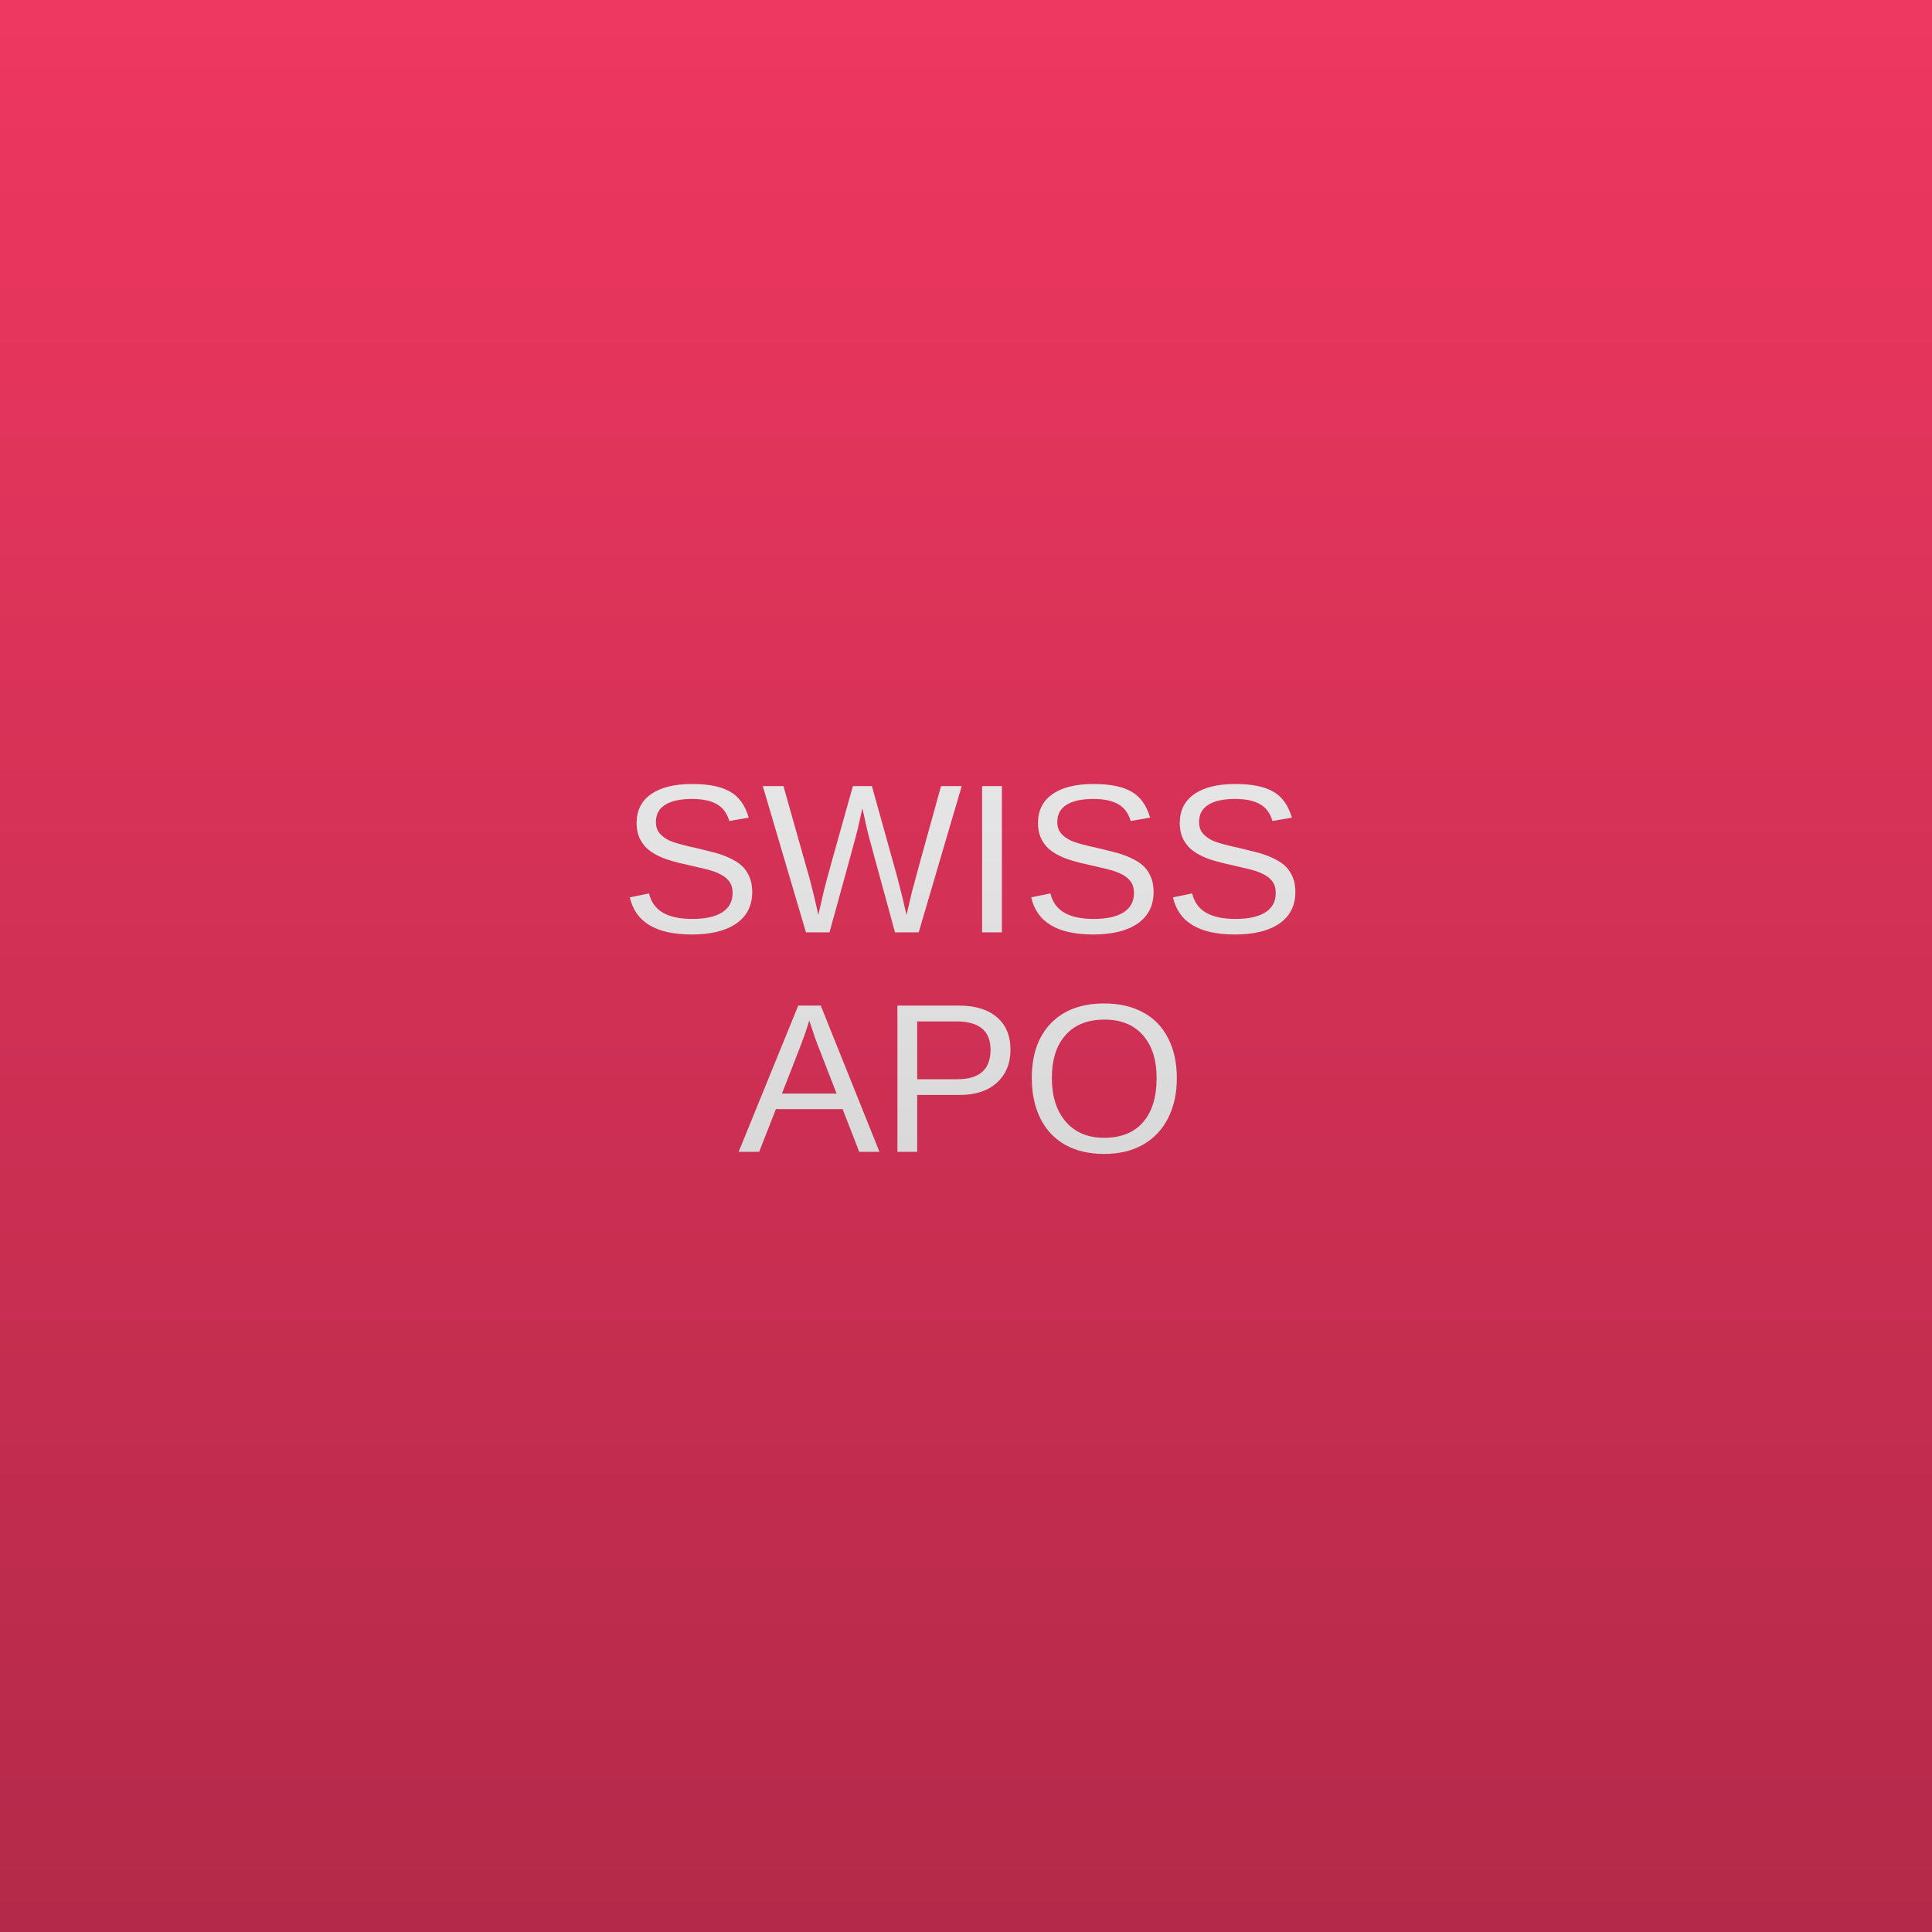
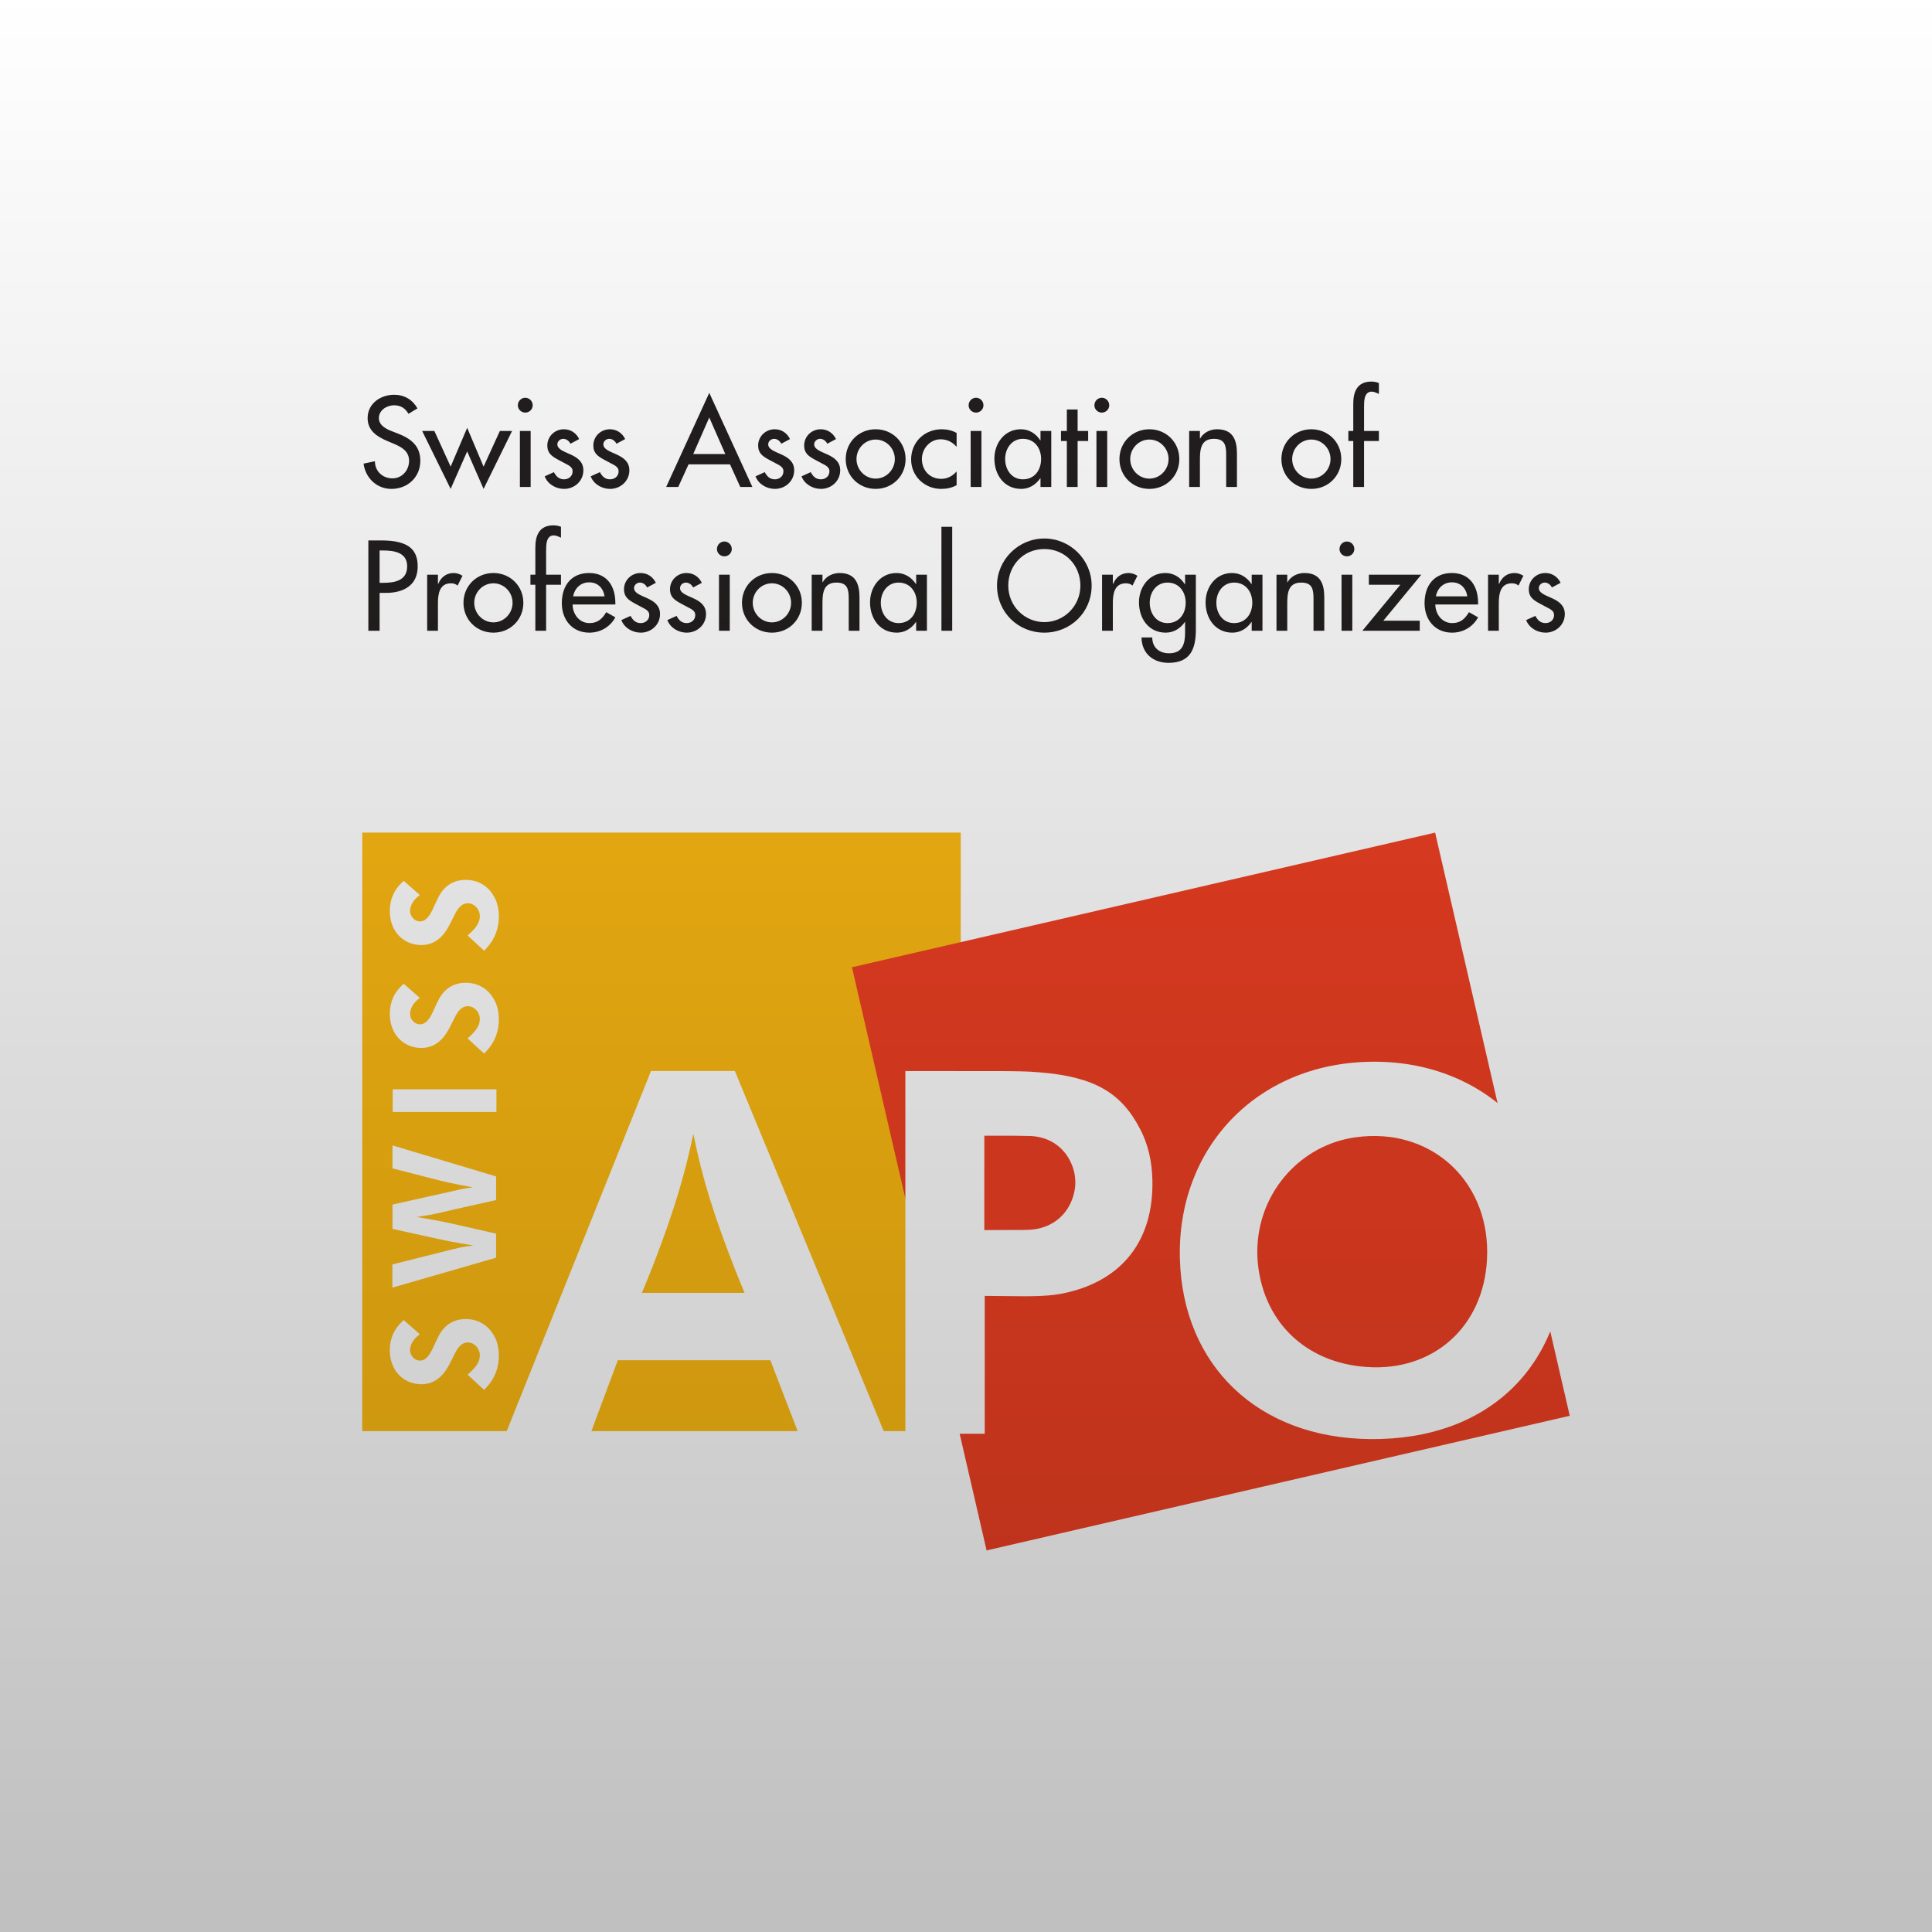
<svg xmlns="http://www.w3.org/2000/svg" width="100%" height="100%" viewBox="0 0 200 200" version="1.1" xml:space="preserve" style="fill-rule:evenodd;clip-rule:evenodd;stroke-linejoin:round;stroke-miterlimit:2;">
  <g id="SWISS-APO">
-     <rect id="BG" x="0" y="0" width="200" height="200" style="fill:#ef3761;" />
-     <g transform="matrix(1,0,0,1,-9.17761,27.1828)">
-       <text x="73.374px" y="69.337px" style="font-family:'ArialMT', 'Arial', sans-serif;font-size:22px;fill:#fff;">SWISS</text>
-       <text x="85.593px" y="92.056px" style="font-family:'ArialMT', 'Arial', sans-serif;font-size:22px;fill:#fff;">APO</text>
+     <rect id="BG" x="0" y="0" width="200" height="200" style="fill:#fff;" />
+     <g>
+       <path d="M39.296,61.375l0.67,0c1.774,0 3.273,-0.755 3.273,-2.727c0,-1.712 -0.891,-2.703 -3.769,-2.703l-1.338,0l0,9.349l1.164,0l0,-3.919Zm0,-4.39l0.31,0c1.154,0 2.544,0.174 2.544,1.638c0,1.488 -1.291,1.712 -2.482,1.712l-0.372,0l0,-3.35Zm6.039,2.506l-1.115,0l0,5.803l1.115,0l0,-2.853c0,-0.942 0.149,-2.058 1.352,-2.058c0.26,0 0.484,0.062 0.682,0.236l0.508,-1.016c-0.273,-0.174 -0.595,-0.285 -0.918,-0.285c-0.743,0 -1.314,0.433 -1.586,1.115l-0.038,0l0,-0.942Zm5.743,-0.173c-1.737,0 -3.1,1.338 -3.1,3.087c0,1.749 1.363,3.087 3.1,3.087c1.736,0 3.099,-1.338 3.099,-3.087c0,-1.749 -1.363,-3.087 -3.099,-3.087Zm0,1.065c1.104,0 1.984,0.918 1.984,2.022c0,1.092 -0.88,2.022 -1.984,2.022c-1.104,0 -1.985,-0.93 -1.985,-2.022c0,-1.104 0.881,-2.022 1.985,-2.022Zm6.993,-5.852c-0.248,-0.099 -0.509,-0.148 -0.781,-0.148c-1.438,0 -1.871,1.015 -1.871,2.28l0,2.828l-0.509,0l0,1.041l0.509,0l0,4.762l1.114,0l0,-4.762l1.538,0l0,-1.041l-1.538,0l0,-2.493c0,-0.571 0,-1.576 0.794,-1.576c0.235,0 0.521,0.137 0.744,0.236l0,-1.127Zm5.63,8.047l0,-0.173c0,-1.724 -0.868,-3.087 -2.716,-3.087c-1.872,0 -2.826,1.338 -2.826,3.124c0,1.712 1.077,3.05 2.851,3.05c1.128,0 2.145,-0.582 2.691,-1.586l-0.943,-0.534c-0.421,0.695 -0.88,1.13 -1.736,1.13c-1.066,0 -1.736,-0.931 -1.748,-1.924l4.427,0Zm-4.366,-0.842c0.137,-0.832 0.782,-1.453 1.65,-1.453c0.893,0 1.463,0.584 1.6,1.453l-3.25,0Zm8.558,-1.403c-0.31,-0.631 -0.88,-1.015 -1.588,-1.015c-0.942,0 -1.71,0.743 -1.71,1.685c0,0.794 0.471,1.116 1.115,1.464l1.092,0.583c0.261,0.174 0.41,0.323 0.41,0.633c0,0.496 -0.41,0.819 -0.882,0.819c-0.533,0 -0.819,-0.31 -1.054,-0.745l-0.954,0.435c0.31,0.817 1.165,1.3 2.008,1.3c1.08,0 1.996,-0.817 1.996,-1.921c0,-0.918 -0.656,-1.339 -1.338,-1.65c-0.683,-0.31 -1.353,-0.533 -1.353,-1.042c0,-0.322 0.298,-0.571 0.608,-0.571c0.323,0 0.609,0.224 0.745,0.509l0.905,-0.484Zm4.761,0c-0.309,-0.631 -0.879,-1.015 -1.587,-1.015c-0.943,0 -1.71,0.743 -1.71,1.685c0,0.794 0.47,1.116 1.115,1.464l1.092,0.583c0.26,0.174 0.409,0.323 0.409,0.633c0,0.496 -0.409,0.819 -0.881,0.819c-0.534,0 -0.819,-0.31 -1.054,-0.745l-0.954,0.435c0.31,0.817 1.165,1.3 2.008,1.3c1.08,0 1.996,-0.817 1.996,-1.921c0,-0.918 -0.656,-1.339 -1.338,-1.65c-0.683,-0.31 -1.353,-0.533 -1.353,-1.042c0,-0.322 0.298,-0.571 0.608,-0.571c0.323,0 0.609,0.224 0.745,0.509l0.904,-0.484Zm2.89,-0.842l-1.115,0l0,5.803l1.115,0l0,-5.803Zm-0.558,-3.434c-0.421,0 -0.768,0.346 -0.768,0.78c0,0.421 0.347,0.755 0.768,0.755c0.421,0 0.768,-0.334 0.768,-0.755c0,-0.434 -0.347,-0.78 -0.768,-0.78Zm4.923,3.261c-1.737,0 -3.099,1.338 -3.099,3.087c0,1.749 1.362,3.087 3.099,3.087c1.737,0 3.1,-1.338 3.1,-3.087c0,-1.749 -1.363,-3.087 -3.1,-3.087Zm0,1.065c1.104,0 1.985,0.918 1.985,2.022c0,1.092 -0.881,2.022 -1.985,2.022c-1.104,0 -1.985,-0.93 -1.985,-2.022c0,-1.104 0.881,-2.022 1.985,-2.022Zm5.232,-0.892l-1.114,0l0,5.803l1.114,0l0,-2.667c0,-1.054 0,-2.319 1.44,-2.319c1.141,0 1.278,0.67 1.278,1.662l0,3.324l1.115,0l0,-3.46c0,-1.414 -0.422,-2.516 -2.058,-2.516c-0.707,0 -1.402,0.334 -1.75,0.953l-0.025,0l0,-0.78Zm7.876,5.011c-1.179,0 -1.836,-1.018 -1.836,-2.109c0,-1.079 0.682,-2.085 1.836,-2.085c1.204,0 1.885,0.956 1.885,2.085c0,1.141 -0.669,2.109 -1.885,2.109Zm2.938,-5.011l-1.114,0l0,0.967l-0.025,0c-0.459,-0.694 -1.154,-1.14 -2.01,-1.14c-1.687,0 -2.74,1.449 -2.74,3.038c0,1.662 1.003,3.136 2.777,3.136c0.831,0 1.526,-0.446 1.973,-1.102l0.025,0l0,0.904l1.114,0l0,-5.803Zm2.617,-4.96l-1.115,0l0,10.763l1.115,0l0,-10.763Zm9.536,1.215c-2.679,0 -4.897,2.194 -4.897,4.873c0,2.779 2.193,4.873 4.897,4.873c2.704,0 4.898,-2.094 4.898,-4.873c0,-2.679 -2.218,-4.873 -4.898,-4.873Zm0,8.656c-2.021,0 -3.733,-1.649 -3.733,-3.783c0,-2.059 1.538,-3.783 3.733,-3.783c2.196,0 3.734,1.724 3.734,3.783c0,2.134 -1.711,3.783 -3.734,3.783Zm7.093,-4.911l-1.115,0l0,5.803l1.115,0l0,-2.853c0,-0.942 0.149,-2.058 1.352,-2.058c0.26,0 0.483,0.062 0.682,0.236l0.508,-1.016c-0.273,-0.174 -0.595,-0.285 -0.918,-0.285c-0.744,0 -1.314,0.433 -1.587,1.115l-0.037,0l0,-0.942Zm5.656,5.011c-1.179,0 -1.836,-1.018 -1.836,-2.109c0,-1.079 0.682,-2.085 1.836,-2.085c1.203,0 1.885,0.956 1.885,2.085c0,1.141 -0.67,2.109 -1.885,2.109Zm2.938,-5.011l-1.115,0l0,0.991l-0.024,0c-0.46,-0.718 -1.154,-1.164 -2.023,-1.164c-1.674,0 -2.727,1.449 -2.727,3.038c0,1.662 0.991,3.136 2.777,3.136c0.819,0 1.526,-0.446 1.973,-1.102l0.024,0l0,1.102c0,1.192 -0.285,2.135 -1.662,2.135c-1.017,0 -1.737,-0.596 -1.737,-1.637l-1.114,0c0.024,1.637 1.188,2.627 2.801,2.627c2.257,0 2.827,-1.437 2.827,-3.433l0,-5.693Zm3.956,5.011c-1.178,0 -1.836,-1.018 -1.836,-2.109c0,-1.079 0.683,-2.085 1.836,-2.085c1.204,0 1.886,0.956 1.886,2.085c0,1.141 -0.67,2.109 -1.886,2.109Zm2.939,-5.011l-1.115,0l0,0.967l-0.025,0c-0.459,-0.694 -1.153,-1.14 -2.01,-1.14c-1.687,0 -2.739,1.449 -2.739,3.038c0,1.662 1.003,3.136 2.777,3.136c0.831,0 1.526,-0.446 1.972,-1.102l0.025,0l0,0.904l1.115,0l0,-5.803Zm2.567,0l-1.115,0l0,5.803l1.115,0l0,-2.667c0,-1.054 0,-2.319 1.439,-2.319c1.141,0 1.278,0.67 1.278,1.662l0,3.324l1.115,0l0,-3.46c0,-1.414 -0.422,-2.516 -2.058,-2.516c-0.707,0 -1.402,0.334 -1.749,0.953l-0.025,0l0,-0.78Zm6.733,0l-1.114,0l0,5.803l1.114,0l0,-5.803Zm-0.557,-3.434c-0.421,0 -0.768,0.346 -0.768,0.78c0,0.421 0.347,0.755 0.768,0.755c0.421,0 0.768,-0.334 0.768,-0.755c0,-0.434 -0.347,-0.78 -0.768,-0.78Zm3.77,8.197l3.93,-4.763l-5.43,0l0,1.041l3.261,0l-3.931,4.762l5.939,0l0,-1.04l-3.769,0Zm9.808,-1.676l0,-0.173c0,-1.724 -0.868,-3.087 -2.715,-3.087c-1.873,0 -2.826,1.338 -2.826,3.124c0,1.712 1.077,3.05 2.85,3.05c1.129,0 2.146,-0.582 2.691,-1.586l-0.942,-0.534c-0.422,0.695 -0.881,1.13 -1.736,1.13c-1.067,0 -1.736,-0.931 -1.749,-1.924l4.427,0Zm-4.365,-0.842c0.136,-0.832 0.781,-1.453 1.65,-1.453c0.892,0 1.463,0.584 1.599,1.453l-3.249,0Zm6.51,-2.245l-1.114,0l0,5.803l1.114,0l0,-2.853c0,-0.942 0.15,-2.058 1.352,-2.058c0.261,0 0.484,0.062 0.683,0.236l0.508,-1.016c-0.273,-0.174 -0.595,-0.285 -0.918,-0.285c-0.744,0 -1.314,0.433 -1.587,1.115l-0.038,0l0,-0.942Zm6.4,0.842c-0.31,-0.631 -0.88,-1.015 -1.587,-1.015c-0.943,0 -1.711,0.743 -1.711,1.685c0,0.794 0.471,1.116 1.115,1.464l1.092,0.583c0.261,0.174 0.41,0.323 0.41,0.633c0,0.496 -0.41,0.819 -0.881,0.819c-0.534,0 -0.819,-0.31 -1.054,-0.745l-0.955,0.435c0.311,0.817 1.165,1.3 2.009,1.3c1.079,0 1.995,-0.817 1.995,-1.921c0,-0.918 -0.656,-1.339 -1.338,-1.65c-0.682,-0.31 -1.353,-0.533 -1.353,-1.042c0,-0.322 0.298,-0.571 0.609,-0.571c0.322,0 0.608,0.224 0.744,0.509l0.905,-0.484Z" style="fill:#231f20;fill-rule:nonzero;" />
+       <path d="M43.215,42.277c-0.508,-0.904 -1.363,-1.412 -2.406,-1.412c-1.414,0 -2.752,0.904 -2.752,2.417c0,1.303 0.966,1.91 2.033,2.369l0.645,0.273c0.807,0.335 1.613,0.769 1.613,1.774c0,0.98 -0.72,1.823 -1.725,1.823c-1.005,0 -1.823,-0.744 -1.81,-1.774l-1.177,0.248c0.198,1.501 1.375,2.616 2.888,2.616c1.675,0 2.988,-1.214 2.988,-2.913c0,-1.563 -0.991,-2.295 -2.318,-2.816l-0.67,-0.26c-0.583,-0.224 -1.302,-0.608 -1.302,-1.34c0,-0.819 0.818,-1.327 1.563,-1.327c0.707,0 1.154,0.298 1.501,0.881l0.929,-0.559Zm1.749,2.334l-1.264,0l2.951,6l1.711,-3.881l1.698,3.881l2.951,-6l-1.264,0l-1.687,3.694l-1.698,-4.017l-1.711,4.017l-1.687,-3.694Zm9.969,0l-1.114,0l0,5.801l1.114,0l0,-5.801Zm-0.557,-3.436c-0.421,0 -0.768,0.347 -0.768,0.781c0,0.421 0.347,0.756 0.768,0.756c0.421,0 0.768,-0.335 0.768,-0.756c0,-0.434 -0.347,-0.781 -0.768,-0.781Zm5.58,4.277c-0.309,-0.631 -0.879,-1.015 -1.587,-1.015c-0.943,0 -1.711,0.742 -1.711,1.685c0,0.794 0.471,1.117 1.115,1.464l1.093,0.583c0.26,0.174 0.409,0.322 0.409,0.632c0,0.497 -0.409,0.819 -0.881,0.819c-0.534,0 -0.819,-0.31 -1.055,-0.744l-0.953,0.434c0.31,0.818 1.164,1.301 2.008,1.301c1.079,0 1.996,-0.817 1.996,-1.921c0,-0.918 -0.657,-1.34 -1.338,-1.65c-0.683,-0.31 -1.354,-0.533 -1.354,-1.042c0,-0.323 0.299,-0.571 0.609,-0.571c0.322,0 0.608,0.224 0.745,0.509l0.904,-0.484Zm4.762,0c-0.31,-0.631 -0.88,-1.015 -1.587,-1.015c-0.943,0 -1.71,0.742 -1.71,1.685c0,0.794 0.47,1.117 1.114,1.464l1.092,0.583c0.261,0.174 0.41,0.322 0.41,0.632c0,0.497 -0.41,0.819 -0.881,0.819c-0.534,0 -0.819,-0.31 -1.055,-0.744l-0.954,0.434c0.311,0.818 1.165,1.301 2.009,1.301c1.079,0 1.996,-0.817 1.996,-1.921c0,-0.918 -0.657,-1.34 -1.339,-1.65c-0.682,-0.31 -1.353,-0.533 -1.353,-1.042c0,-0.323 0.298,-0.571 0.608,-0.571c0.324,0 0.609,0.224 0.745,0.509l0.905,-0.484Zm10.851,2.617l1.065,2.343l1.253,0l-4.464,-9.745l-4.463,9.745l1.252,0l1.067,-2.343l4.29,0Zm-0.484,-1.065l-3.323,0l1.661,-3.783l1.662,3.783Zm6.696,-1.552c-0.309,-0.631 -0.879,-1.015 -1.587,-1.015c-0.943,0 -1.711,0.742 -1.711,1.685c0,0.794 0.471,1.117 1.115,1.464l1.092,0.583c0.261,0.174 0.41,0.322 0.41,0.632c0,0.497 -0.41,0.819 -0.881,0.819c-0.534,0 -0.819,-0.31 -1.054,-0.744l-0.954,0.434c0.309,0.818 1.164,1.301 2.008,1.301c1.079,0 1.996,-0.817 1.996,-1.921c0,-0.918 -0.657,-1.34 -1.338,-1.65c-0.683,-0.31 -1.353,-0.533 -1.353,-1.042c0,-0.323 0.297,-0.571 0.608,-0.571c0.323,0 0.608,0.224 0.745,0.509l0.904,-0.484Zm4.762,0c-0.309,-0.631 -0.88,-1.015 -1.587,-1.015c-0.943,0 -1.711,0.742 -1.711,1.685c0,0.794 0.471,1.117 1.115,1.464l1.093,0.583c0.26,0.174 0.409,0.322 0.409,0.632c0,0.497 -0.409,0.819 -0.881,0.819c-0.534,0 -0.819,-0.31 -1.055,-0.744l-0.953,0.434c0.309,0.818 1.164,1.301 2.008,1.301c1.079,0 1.996,-0.817 1.996,-1.921c0,-0.918 -0.657,-1.34 -1.338,-1.65c-0.683,-0.31 -1.354,-0.533 -1.354,-1.042c0,-0.323 0.299,-0.571 0.609,-0.571c0.322,0 0.608,0.224 0.745,0.509l0.904,-0.484Zm4.105,-1.015c-1.737,0 -3.1,1.338 -3.1,3.087c0,1.749 1.363,3.087 3.1,3.087c1.737,0 3.099,-1.338 3.099,-3.087c0,-1.749 -1.362,-3.087 -3.099,-3.087Zm0,1.065c1.104,0 1.985,0.918 1.985,2.022c0,1.091 -0.881,2.022 -1.985,2.022c-1.104,0 -1.985,-0.931 -1.985,-2.022c0,-1.104 0.881,-2.022 1.985,-2.022Zm8.382,-0.681c-0.446,-0.26 -1.017,-0.384 -1.538,-0.384c-1.786,0 -3.173,1.325 -3.173,3.124c0,1.737 1.4,3.05 3.111,3.05c0.583,0 1.092,-0.112 1.6,-0.384l0,-1.426c-0.421,0.472 -0.942,0.77 -1.587,0.77c-1.178,0 -2.009,-0.869 -2.009,-2.06c0,-1.066 0.843,-2.034 1.934,-2.034c0.67,0 1.216,0.273 1.662,0.782l0,-1.438Zm2.567,-0.21l-1.114,0l0,5.801l1.114,0l0,-5.801Zm-0.557,-3.436c-0.421,0 -0.769,0.347 -0.769,0.781c0,0.421 0.348,0.756 0.769,0.756c0.421,0 0.768,-0.335 0.768,-0.756c0,-0.434 -0.347,-0.781 -0.768,-0.781Zm4.849,8.445c-1.179,0 -1.837,-1.017 -1.837,-2.109c0,-1.079 0.683,-2.084 1.837,-2.084c1.203,0 1.885,0.956 1.885,2.084c0,1.142 -0.67,2.109 -1.885,2.109Zm2.938,-5.009l-1.115,0l0,0.965l-0.024,0c-0.46,-0.694 -1.154,-1.139 -2.01,-1.139c-1.687,0 -2.74,1.449 -2.74,3.037c0,1.663 1.003,3.137 2.777,3.137c0.831,0 1.526,-0.446 1.973,-1.102l0.024,0l0,0.903l1.115,0l0,-5.801Zm2.728,1.04l1.091,0l0,-1.04l-1.091,0l0,-2.22l-1.115,0l0,2.22l-0.607,0l0,1.04l0.607,0l0,4.761l1.115,0l0,-4.761Zm3.063,-1.04l-1.115,0l0,5.801l1.115,0l0,-5.801Zm-0.557,-3.436c-0.422,0 -0.769,0.347 -0.769,0.781c0,0.421 0.347,0.756 0.769,0.756c0.421,0 0.768,-0.335 0.768,-0.756c0,-0.434 -0.347,-0.781 -0.768,-0.781Zm4.923,3.262c-1.737,0 -3.1,1.338 -3.1,3.087c0,1.749 1.363,3.087 3.1,3.087c1.736,0 3.099,-1.338 3.099,-3.087c0,-1.749 -1.363,-3.087 -3.099,-3.087Zm0,1.065c1.104,0 1.985,0.918 1.985,2.022c0,1.091 -0.881,2.022 -1.985,2.022c-1.105,0 -1.985,-0.931 -1.985,-2.022c0,-1.104 0.88,-2.022 1.985,-2.022Zm5.232,-0.891l-1.114,0l0,5.801l1.114,0l0,-2.666c0,-1.054 0,-2.319 1.439,-2.319c1.142,0 1.278,0.67 1.278,1.662l0,3.323l1.115,0l0,-3.46c0,-1.413 -0.421,-2.515 -2.058,-2.515c-0.707,0 -1.402,0.334 -1.749,0.953l-0.025,0l0,-0.779Zm11.533,-0.174c-1.736,0 -3.099,1.338 -3.099,3.087c0,1.749 1.363,3.087 3.099,3.087c1.737,0 3.1,-1.338 3.1,-3.087c0,-1.749 -1.363,-3.087 -3.1,-3.087Zm0,1.065c1.105,0 1.986,0.918 1.986,2.022c0,1.091 -0.881,2.022 -1.986,2.022c-1.104,0 -1.984,-0.931 -1.984,-2.022c0,-1.104 0.88,-2.022 1.984,-2.022Zm6.994,-5.852c-0.248,-0.099 -0.508,-0.149 -0.781,-0.149c-1.438,0 -1.872,1.015 -1.872,2.281l0,2.829l-0.508,0l0,1.04l0.508,0l0,4.761l1.115,0l0,-4.761l1.538,0l0,-1.04l-1.538,0l0,-2.494c0,-0.571 0,-1.576 0.794,-1.576c0.236,0 0.521,0.137 0.744,0.236l0,-1.127Z" style="fill:#231f20;fill-rule:nonzero;" />
+       <rect x="37.5" y="86.192" width="61.956" height="61.957" style="fill:#fdba12;" />
+       <path d="M88.194,100.13l13.938,60.369l60.368,-13.938l-13.937,-60.369l-60.369,13.938Z" style="fill:#ef4023;fill-rule:nonzero;" />
+       <path d="M50.115,143.881l-1.708,-1.571l0.363,-0.341c0.643,-0.609 0.901,-1.128 0.901,-1.661c0.003,-0.721 -0.562,-1.317 -1.217,-1.336c-0.528,-0.012 -0.984,0.317 -1.441,1.286c-0.115,0.245 -0.27,0.553 -0.543,1.068c-0.656,1.245 -1.537,1.866 -2.574,1.959c-0.236,0.022 -0.475,0.016 -0.711,-0.016c-1.661,-0.214 -2.841,-1.583 -2.832,-3.517c0.006,-1.149 0.41,-2.106 1.183,-2.857l0.255,-0.245l1.605,1.412l0.059,0.081l-0.096,0.065c-0.565,0.401 -0.891,1.006 -0.91,1.497c-0.022,0.63 0.478,1.152 1.037,1.145c0.481,-0.002 0.91,-0.353 1.372,-1.394c0.15,-0.335 0.32,-0.698 0.51,-1.08c0.611,-1.229 1.611,-1.847 2.906,-1.826c1.344,0.025 2.406,0.718 3.005,1.991c0.227,0.478 0.351,1.037 0.363,1.704c0.022,1.323 -0.416,2.456 -1.301,3.397l-0.226,0.239Zm-9.498,-10.585l0,-2.403l5.039,-1.267c2.071,-0.521 2.283,-0.571 3.344,-0.692l-1.27,-0.218c-0.972,-0.167 -1.586,-0.288 -2.077,-0.397l-5.023,-1.105l0,-2.515l7.097,-1.59c0.208,-0.05 0.481,-0.096 1.218,-0.198l-1.208,-0.227c-1.112,-0.214 -1.646,-0.333 -2.081,-0.444l-5.026,-1.289l0,-2.378l10.727,3.21l0,2.447l-4.251,0.95l-1.881,0.438c-0.454,0.102 -1.022,0.208 -2.09,0.366c0.345,0.053 0.692,0.112 1.037,0.171c1.006,0.171 2.009,0.372 2.937,0.584l4.248,0.966l0,2.492l-10.74,3.099Zm10.774,-18.189l-10.74,0l0,-2.347l10.74,0l0,2.347Zm-1.276,-6.039l-1.708,-1.571l0.363,-0.341c0.643,-0.609 0.901,-1.128 0.901,-1.661c0.003,-0.721 -0.562,-1.317 -1.217,-1.335c-0.528,-0.013 -0.984,0.316 -1.441,1.285c-0.115,0.245 -0.27,0.553 -0.543,1.068c-0.656,1.245 -1.537,1.866 -2.574,1.959c-0.236,0.022 -0.475,0.016 -0.711,-0.016c-1.661,-0.214 -2.841,-1.583 -2.832,-3.517c0.006,-1.149 0.41,-2.105 1.183,-2.857l0.255,-0.245l1.605,1.413l0.059,0.081l-0.096,0.065c-0.565,0.4 -0.891,1.006 -0.91,1.496c-0.022,0.63 0.478,1.152 1.037,1.146c0.481,-0.003 0.91,-0.354 1.372,-1.394c0.15,-0.336 0.32,-0.699 0.51,-1.081c0.611,-1.229 1.611,-1.847 2.906,-1.826c1.344,0.025 2.406,0.718 3.005,1.991c0.227,0.478 0.351,1.037 0.363,1.705c0.022,1.322 -0.416,2.455 -1.301,3.396l-0.226,0.239Zm0,-10.653l-1.708,-1.571l0.363,-0.341c0.643,-0.609 0.901,-1.128 0.901,-1.661c0.003,-0.721 -0.562,-1.317 -1.217,-1.336c-0.528,-0.012 -0.984,0.317 -1.441,1.286c-0.115,0.245 -0.27,0.553 -0.543,1.068c-0.656,1.245 -1.537,1.866 -2.574,1.959c-0.236,0.022 -0.475,0.016 -0.711,-0.016c-1.661,-0.214 -2.841,-1.583 -2.832,-3.517c0.006,-1.149 0.41,-2.106 1.183,-2.857l0.255,-0.245l1.605,1.413l0.059,0.08l-0.096,0.066c-0.565,0.4 -0.891,1.006 -0.91,1.496c-0.022,0.63 0.478,1.152 1.037,1.146c0.481,-0.003 0.91,-0.354 1.372,-1.394c0.15,-0.336 0.32,-0.699 0.51,-1.081c0.611,-1.229 1.611,-1.847 2.906,-1.826c1.344,0.025 2.406,0.718 3.005,1.991c0.227,0.478 0.351,1.037 0.363,1.705c0.022,1.322 -0.416,2.455 -1.301,3.396l-0.226,0.239Z" style="fill:#fff;fill-rule:nonzero;" />
+       <path d="M91.582,148.387l-15.508,-37.515l-8.683,0l-15.03,37.515l8.77,0l2.826,-7.574l15.79,0l2.913,7.574l8.922,0Zm-14.508,-14.551l-10.629,0c0.468,-1.098 0.913,-2.195 1.337,-3.304c2.032,-5.292 3.173,-9.172 3.989,-13.161c0.956,4.663 2.086,8.379 4.444,14.357c0.283,0.706 0.565,1.401 0.859,2.108Z" style="fill:#fff;fill-rule:nonzero;" />
+       <path d="M162.043,129.573c0.086,-11.364 -8.424,-19.907 -20.274,-19.659c-11.72,0.237 -19.939,8.951 -19.627,20.413c0.302,10.977 8.025,18.54 19.703,18.647c12.28,0.119 20.101,-7.594 20.198,-19.401Zm-8.09,0.108c-0.043,7.207 -5.096,12.011 -11.796,11.86c-6.657,-0.161 -11.278,-4.449 -11.936,-10.675c-0.064,-0.603 -0.086,-1.207 -0.054,-1.81c0.259,-5.827 4.568,-10.546 10.148,-11.322c7.627,-1.077 13.681,4.288 13.638,11.947Z" style="fill:#fff;fill-rule:nonzero;" />
+       <path d="M119.295,122.142c-0.044,-1.999 -0.478,-3.727 -1.229,-5.184c-1.945,-3.814 -4.727,-5.477 -10.389,-5.944c-0.684,-0.065 -1.358,-0.098 -2.043,-0.109l-1.424,-0.022l-10.487,-0.011l0,37.548l8.216,0l0,-14.269l3.771,0.033c2.37,0.021 3.652,-0.109 4.88,-0.414c5.607,-1.347 8.857,-5.379 8.705,-11.628Zm-7.977,0.185c0.011,0.435 -0.055,0.88 -0.163,1.304c-0.576,2.185 -2.304,3.543 -4.554,3.673l-0.684,0.022l-4.021,0.011l0,-9.77l2.89,0l1.924,0.033c2.076,0.097 3.728,1.326 4.379,3.336c0.142,0.445 0.218,0.913 0.229,1.391Z" style="fill:#fff;fill-rule:nonzero;" />
    </g>
  </g>
  <path id="Gradient" d="M0,0l0,200l200,0l0,-200l-200,0Z" style="fill:url(#_Linear1);" />
  <defs>
    <linearGradient id="_Linear1" x1="0" y1="0" x2="1" y2="0" gradientUnits="userSpaceOnUse" gradientTransform="matrix(1.22465e-14,-200,200,1.22465e-14,100,200)">
      <stop offset="0" style="stop-color:#000;stop-opacity:0.25" />
      <stop offset="1" style="stop-color:#000;stop-opacity:0" />
    </linearGradient>
  </defs>
</svg>
